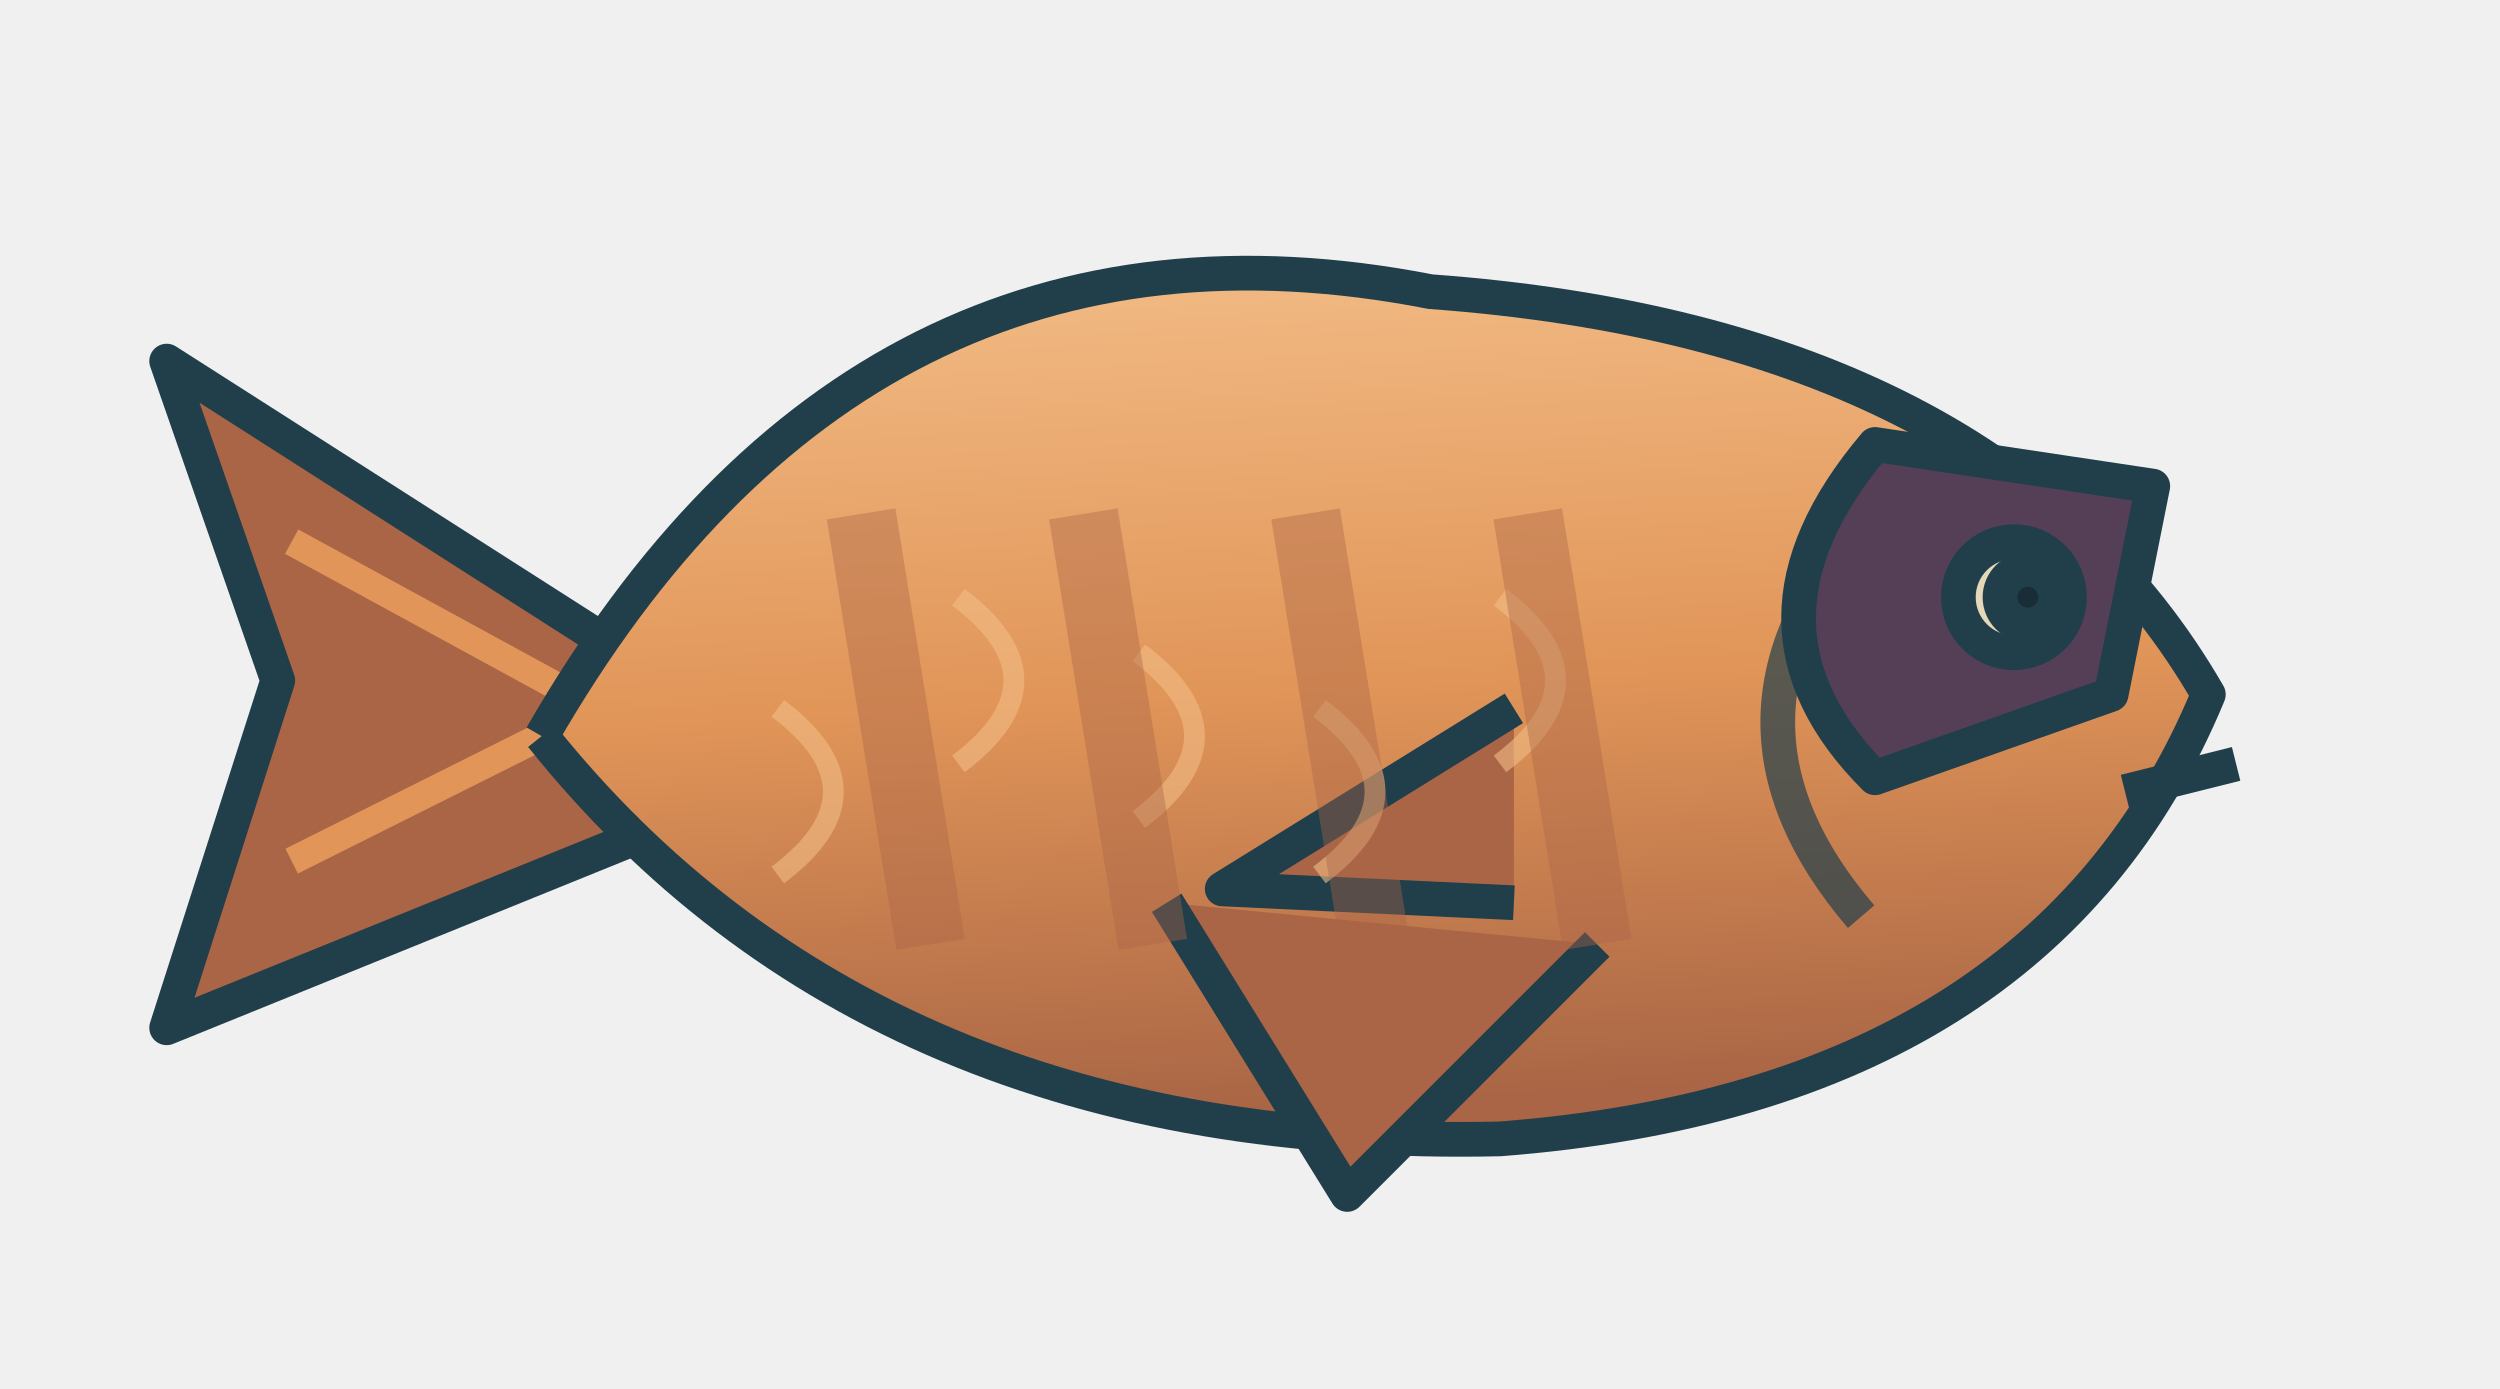
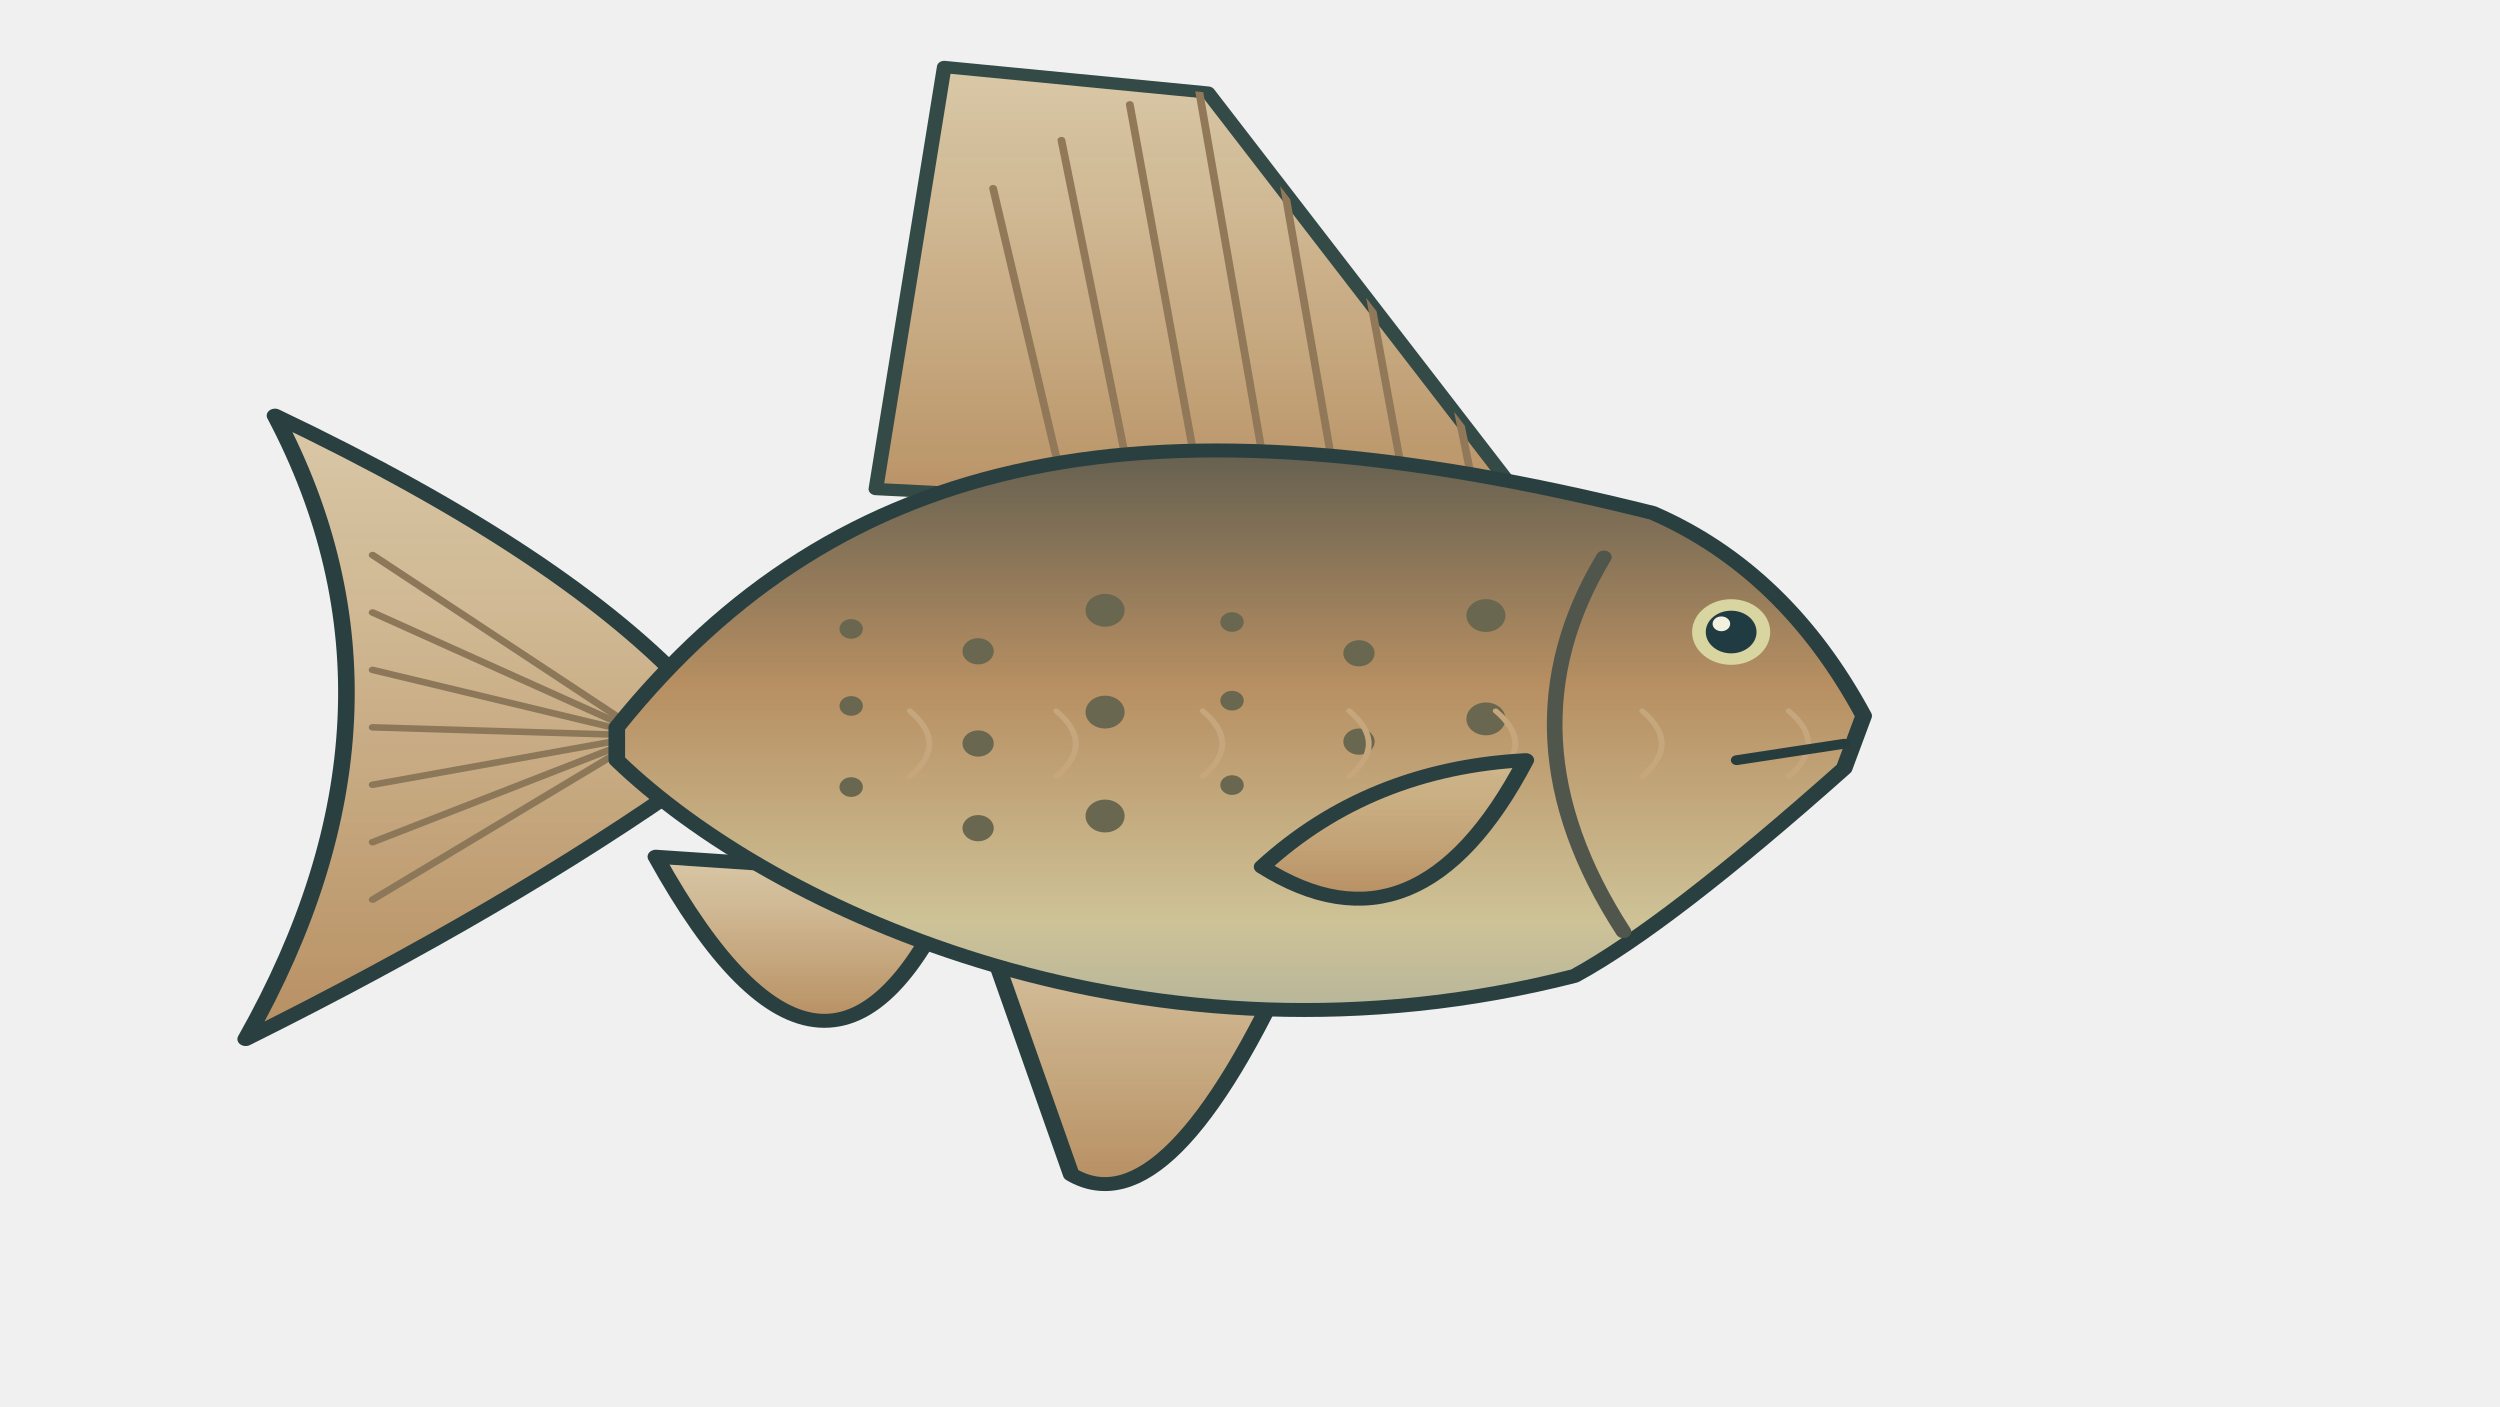
- <svg xmlns="http://www.w3.org/2000/svg" width="180" height="100" viewBox="0 0 180 100">
+ <svg xmlns="http://www.w3.org/2000/svg" width="256" height="144" viewBox="0 0 256 144">
  <defs>
-     <linearGradient id="body" x2=".1" y2="1">
-       <stop stop-color="#f2bc86" />
-       <stop offset=".52" stop-color="#e19558" />
-       <stop offset="1" stop-color="#a96545" />
+     <linearGradient id="body" x1="0" y1="0" x2="0" y2="1">
+       <stop stop-color="#656050" />
+       <stop offset=".42" stop-color="#b78f62" />
+       <stop offset=".84" stop-color="#cec297" />
+       <stop offset="1" stop-color="#b7b69a" />
    </linearGradient>
+     <linearGradient id="fin" x1="0" y1="1" x2="0" y2="0">
+       <stop stop-color="#b78f62" />
+       <stop offset="1" stop-color="#d2bc91" stop-opacity=".78" />
+     </linearGradient>
+     <clipPath id="bodyclip">
+       <path d="M 63.16 72 C 86.16 37.97 117.69 30.50 169.24 45.86 Q 182.84 52.91 190.84 70.60 L 188.84 77.00 Q 170.84 96.07 161.24 102.30 C 117.69 115.58 79.16 94.41 63.16 76 Z" />
+     </clipPath>
  </defs>
-   <g stroke="#213e4b" stroke-width="2.5" stroke-linejoin="round">
-     <path d="M48 49 12 26 20 49 12 74 49 59" fill="#a96545" />
-     <path d="M21 39 43 51 21 62" fill="none" stroke="#e19558" stroke-width="2" />
-     <path d="M66 37 86 22 114 36" fill="#e19558" />
-     <path d="M39 53 Q62 13 103 21 Q144 24 159 50 Q147 79 108 82 Q63 83 39 53" fill="url(#body)" />
-     <path d="M84 65 97 86 115 68 M109 51 88 64 109 65" fill="#a96545" />
-     <path d="M56 51 q8 6 0 12" fill="none" stroke="#f2bc86" stroke-opacity=".6" stroke-width="1.5" />
-     <path d="M69 43 q8 6 0 12" fill="none" stroke="#f2bc86" stroke-opacity=".6" stroke-width="1.5" />
-     <path d="M82 47 q8 6 0 12" fill="none" stroke="#f2bc86" stroke-opacity=".6" stroke-width="1.5" />
-     <path d="M95 51 q8 6 0 12" fill="none" stroke="#f2bc86" stroke-opacity=".6" stroke-width="1.5" />
-     <path d="M108 43 q8 6 0 12" fill="none" stroke="#f2bc86" stroke-opacity=".6" stroke-width="1.5" />
-     <path d="M62 37 l5 31" opacity=".4" stroke="#a96545" stroke-width="5" />
-     <path d="M78 37 l5 31" opacity=".4" stroke="#a96545" stroke-width="5" />
-     <path d="M94 37 l5 31" opacity=".4" stroke="#a96545" stroke-width="5" />
-     <path d="M110 37 l5 31" opacity=".4" stroke="#a96545" stroke-width="5" />
-     <path d="M134 38 Q122 52 134 66" fill="none" opacity=".7" />
-     <circle cx="145" cy="44" r="7" fill="#f8f0d3" />
-     <circle cx="147" cy="44" r="4" fill="#173240" />
-     <circle cx="148" cy="42" r="1.5" fill="white" stroke="none" />
-     <path d="M153 57 l8 -2" fill="none" />
-     <path d="M135 32 Q124 45 135 56 L152 50 155 35z" fill="#543f56" />
-     <circle cx="145" cy="43" r="4" fill="#e4d8b8" />
-     <circle cx="146" cy="43" r="2" fill="#182d36" />
+   <g transform="translate(0 14) scale(1 .84)">
+     <defs>
+       <clipPath id="tailclip">
+         <path d="M 71.16 68 Q 58.16 51 28.16 34 Q 44.16 70 25.16 110 Q 52.16 94 71.16 78 Z" fill="#fff" stroke="none" stroke-width="0" stroke-linejoin="round" stroke-linecap="round" />
+       </clipPath>
+     </defs>
+     <path d="M 71.16 68 Q 58.16 51 28.16 34 Q 44.16 70 25.16 110 Q 52.16 94 71.16 78 Z" fill="url(#fin)" stroke="#293f40" stroke-width="1.7" stroke-linejoin="round" stroke-linecap="round" />
+     <defs>
+       <clipPath id="dorsalclip">
+         <path d="M89.69 42.95 L96.69 -8.50 L123.69 -5.38 L157.69 47.10Z" fill="#fff" stroke="none" stroke-width="0" stroke-linejoin="round" stroke-linecap="round" />
+       </clipPath>
+     </defs>
+     <path d="M89.69 42.95 L96.69 -8.50 L123.69 -5.38 L157.69 47.10Z" fill="url(#fin)" stroke="#334a47" stroke-width="1.5" stroke-linejoin="round" stroke-linecap="round" />
+     <path d="M 132.69 98.97 Q 119.69 133.50 109.69 126.50 L 99.69 92.75 Z" fill="url(#fin)" stroke="#293f40" stroke-width="1.7" stroke-linejoin="round" stroke-linecap="round" />
+     <path d="M 98.16 90.26 Q 85.16 126.5 67.16 87.77 Z" fill="url(#fin)" stroke="#293f40" stroke-width="1.7" stroke-linejoin="round" stroke-linecap="round" />
+     <path d="M 66.16 73 L 38.16 51.00" fill="none" stroke="#8c7759" stroke-width="0.8" stroke-linejoin="round" stroke-linecap="round" clip-path="url(#tailclip)" />
+     <path d="M 66.16 73 L 38.16 58.00" fill="none" stroke="#8c7759" stroke-width="0.8" stroke-linejoin="round" stroke-linecap="round" clip-path="url(#tailclip)" />
+     <path d="M 66.16 73 L 38.16 65.00" fill="none" stroke="#8c7759" stroke-width="0.8" stroke-linejoin="round" stroke-linecap="round" clip-path="url(#tailclip)" />
+     <path d="M 66.16 73 L 38.16 72.00" fill="none" stroke="#8c7759" stroke-width="0.8" stroke-linejoin="round" stroke-linecap="round" clip-path="url(#tailclip)" />
+     <path d="M 66.16 73 L 38.16 79.00" fill="none" stroke="#8c7759" stroke-width="0.8" stroke-linejoin="round" stroke-linecap="round" clip-path="url(#tailclip)" />
+     <path d="M 66.16 73 L 38.16 86.00" fill="none" stroke="#8c7759" stroke-width="0.8" stroke-linejoin="round" stroke-linecap="round" clip-path="url(#tailclip)" />
+     <path d="M 66.16 73 L 38.16 93.00" fill="none" stroke="#8c7759" stroke-width="0.8" stroke-linejoin="round" stroke-linecap="round" clip-path="url(#tailclip)" />
+     <path d="M 108.69 41.70 L 101.69 6.28" fill="none" stroke="#917858" stroke-width="0.8" stroke-linejoin="round" stroke-linecap="round" clip-path="url(#dorsalclip)" />
+     <path d="M 115.69 41.70 L 108.69 0.42" fill="none" stroke="#917858" stroke-width="0.8" stroke-linejoin="round" stroke-linecap="round" clip-path="url(#dorsalclip)" />
+     <path d="M 122.69 41.70 L 115.69 -3.94" fill="none" stroke="#917858" stroke-width="0.8" stroke-linejoin="round" stroke-linecap="round" clip-path="url(#dorsalclip)" />
+     <path d="M 129.69 41.70 L 122.69 -6.25" fill="none" stroke="#917858" stroke-width="0.8" stroke-linejoin="round" stroke-linecap="round" clip-path="url(#dorsalclip)" />
+     <path d="M 136.69 41.70 L 129.69 -6.25" fill="none" stroke="#917858" stroke-width="0.8" stroke-linejoin="round" stroke-linecap="round" clip-path="url(#dorsalclip)" />
+     <path d="M 143.69 41.70 L 136.69 -3.94" fill="none" stroke="#917858" stroke-width="0.8" stroke-linejoin="round" stroke-linecap="round" clip-path="url(#dorsalclip)" />
+     <path d="M 150.69 41.70 L 143.69 0.42" fill="none" stroke="#917858" stroke-width="0.8" stroke-linejoin="round" stroke-linecap="round" clip-path="url(#dorsalclip)" />
+     <path d="M 63.16 72 C 86.16 37.97 117.69 30.50 169.24 45.86 Q 182.84 52.91 190.84 70.60 L 188.84 77.00 Q 170.84 96.07 161.24 102.30 C 117.69 115.58 79.16 94.41 63.16 76 Z" fill="url(#body)" stroke="#293f40" stroke-width="1.7" stroke-linejoin="round" stroke-linecap="round" />
+     <g clip-path="url(#bodyclip)">
+       <circle cx="87.16" cy="60.00" r="1.20" fill="#69674f" />
+       <circle cx="100.16" cy="62.73" r="1.60" fill="#69674f" />
+       <circle cx="113.16" cy="57.73" r="2.00" fill="#69674f" />
+       <circle cx="126.16" cy="59.16" r="1.20" fill="#69674f" />
+       <circle cx="139.16" cy="62.97" r="1.60" fill="#69674f" />
+       <circle cx="152.16" cy="58.37" r="2.00" fill="#69674f" />
+       <circle cx="87.16" cy="69.39" r="1.20" fill="#69674f" />
+       <circle cx="100.16" cy="73.97" r="1.60" fill="#69674f" />
+       <circle cx="113.16" cy="70.14" r="2.00" fill="#69674f" />
+       <circle cx="126.16" cy="68.75" r="1.20" fill="#69674f" />
+       <circle cx="139.16" cy="73.74" r="1.60" fill="#69674f" />
+       <circle cx="152.16" cy="70.97" r="2.00" fill="#69674f" />
+       <circle cx="87.16" cy="79.28" r="1.20" fill="#69674f" />
+       <circle cx="100.16" cy="84.29" r="1.60" fill="#69674f" />
+       <circle cx="113.16" cy="82.81" r="2.00" fill="#69674f" />
+       <circle cx="126.16" cy="79.04" r="1.20" fill="#69674f" />
+       <path d="M 93.16 70 q 4 4 0 8" fill="none" stroke="#c6a77d" stroke-width="0.6" stroke-linejoin="round" stroke-linecap="round" />
+       <path d="M 108.16 70 q 4 4 0 8" fill="none" stroke="#c6a77d" stroke-width="0.6" stroke-linejoin="round" stroke-linecap="round" />
+       <path d="M 123.16 70 q 4 4 0 8" fill="none" stroke="#c6a77d" stroke-width="0.6" stroke-linejoin="round" stroke-linecap="round" />
+       <path d="M 138.16 70 q 4 4 0 8" fill="none" stroke="#c6a77d" stroke-width="0.6" stroke-linejoin="round" stroke-linecap="round" />
+       <path d="M 153.16 70 q 4 4 0 8" fill="none" stroke="#c6a77d" stroke-width="0.6" stroke-linejoin="round" stroke-linecap="round" />
+       <path d="M 168.16 70 q 4 4 0 8" fill="none" stroke="#c6a77d" stroke-width="0.6" stroke-linejoin="round" stroke-linecap="round" />
+       <path d="M 183.16 70 q 4 4 0 8" fill="none" stroke="#c6a77d" stroke-width="0.6" stroke-linejoin="round" stroke-linecap="round" />
+       <path d="M 198.16 70 q 4 4 0 8" fill="none" stroke="#c6a77d" stroke-width="0.6" stroke-linejoin="round" stroke-linecap="round" />
+     </g>
+     <path d="M 164.24 51.25 Q 153.24 73 166.24 96.90" fill="none" stroke="#50564c" stroke-width="1.6" stroke-linejoin="round" stroke-linecap="round" />
+     <path d="M 156.24 76 Q 145.24 101.0 129.24 89 Q 140.24 77 156.24 76Z" fill="url(#fin)" stroke="#293f40" stroke-width="1.7" stroke-linejoin="round" stroke-linecap="round" />
+     <path d="M 188.84 74 l -11 2" fill="none" stroke="#273d3d" stroke-width="1.2" stroke-linejoin="round" stroke-linecap="round" />
+     <circle cx="177.27" cy="60.38" r="4.00" fill="#d9d5a0" />
+     <circle cx="177.27" cy="60.38" r="2.60" fill="#213b42" />
+     <circle cx="176.27" cy="59.38" r="0.90" fill="#f2f1df" />
  </g>
</svg>
